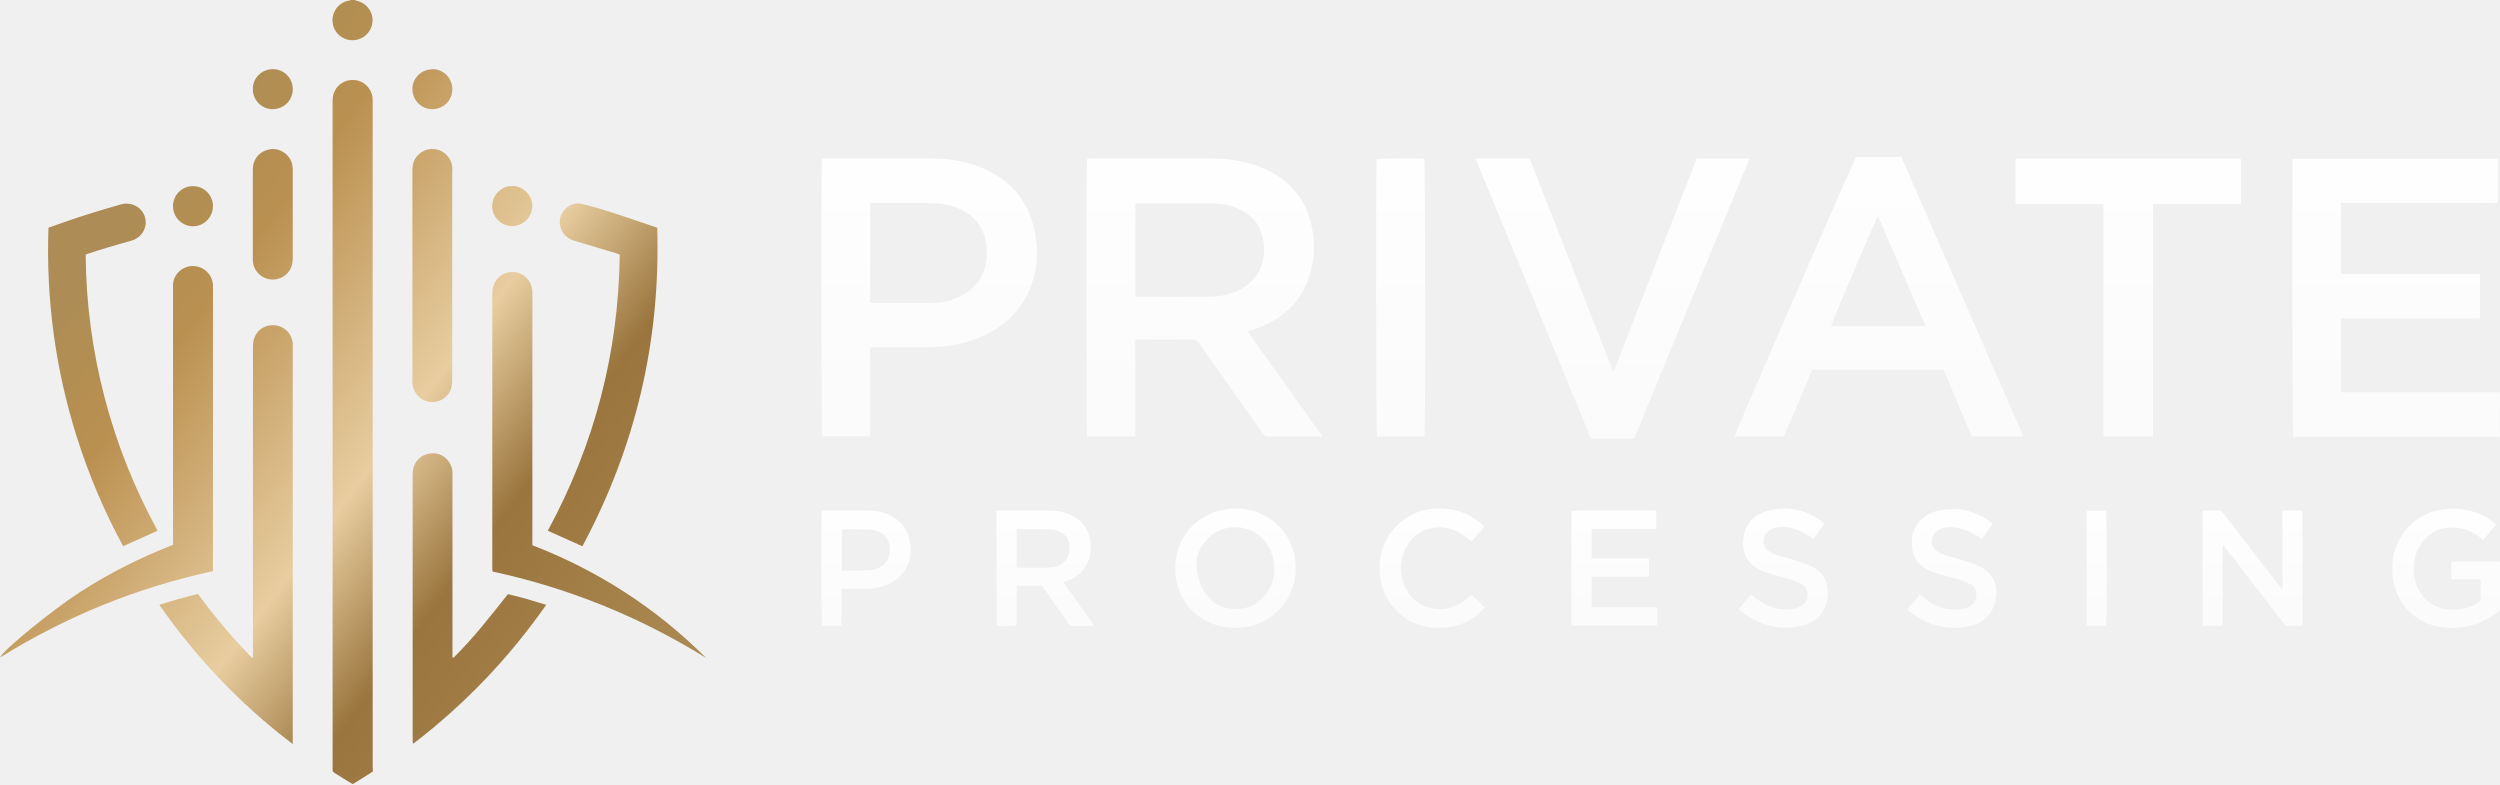
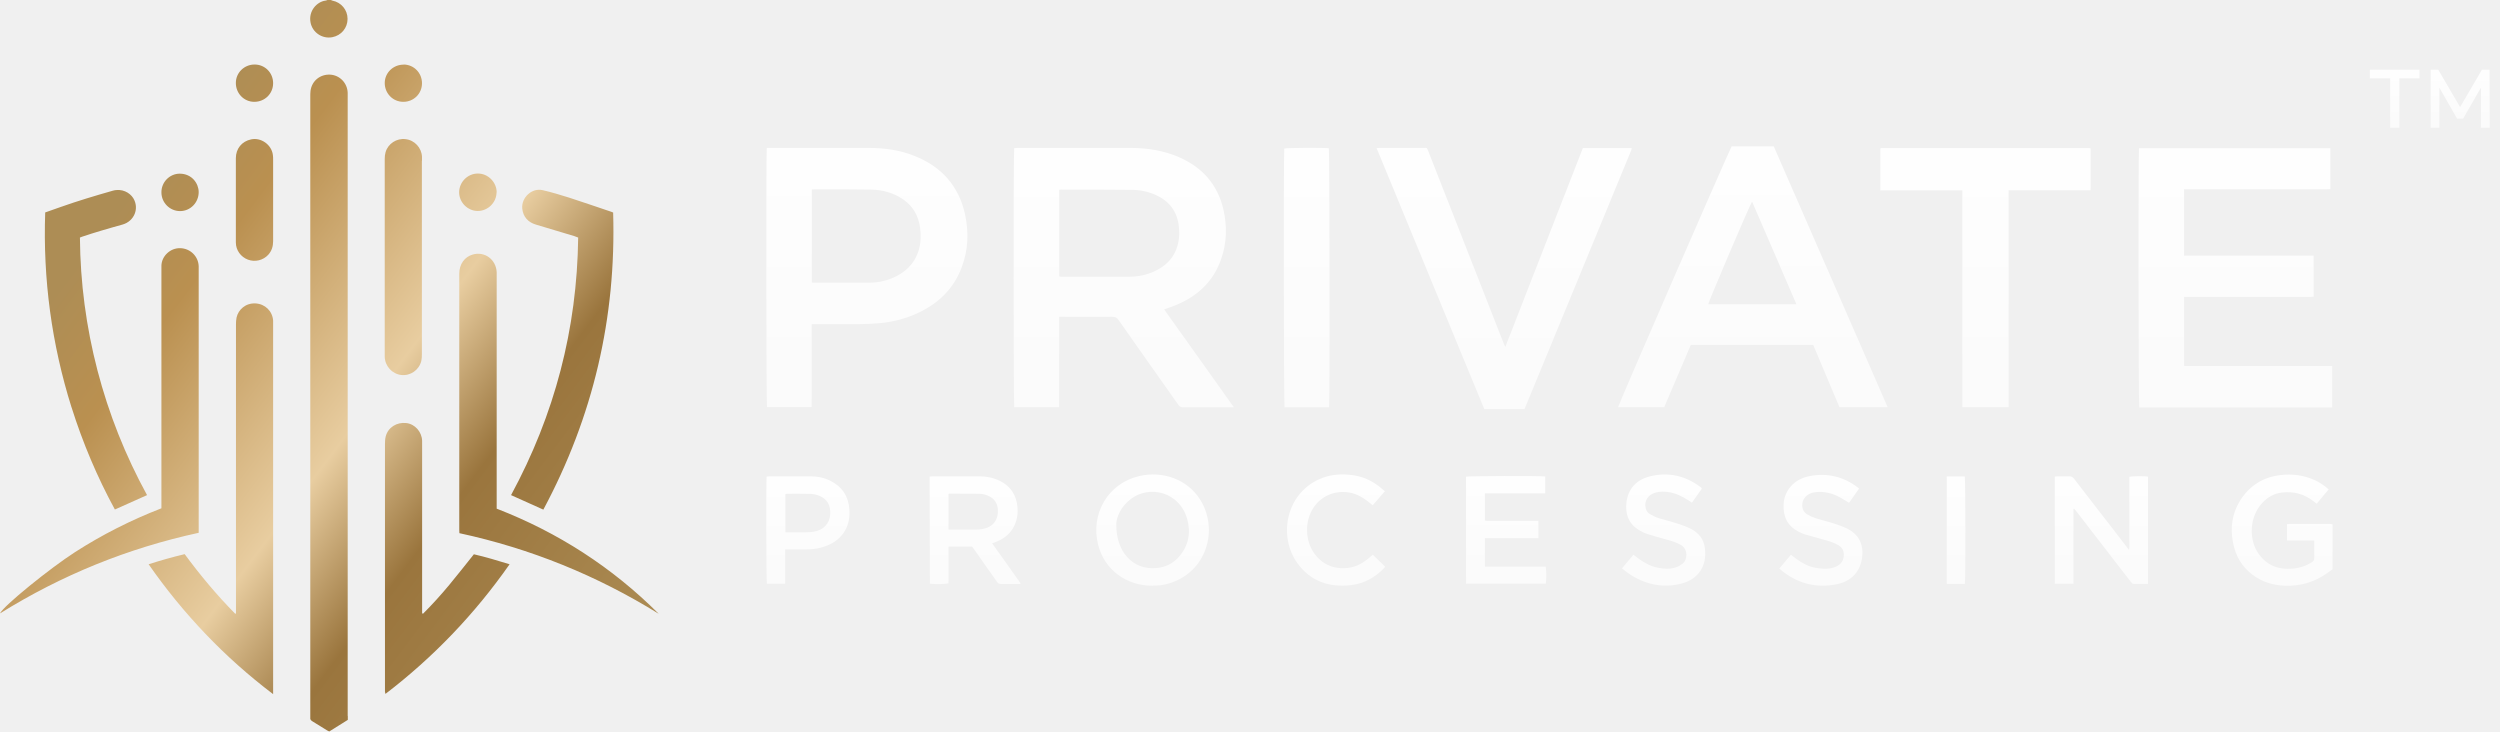
- <svg xmlns="http://www.w3.org/2000/svg" width="153" height="48" viewBox="0 0 153 48" fill="none">
-   <g clip-path="url(#clip0_8_218)">
-     <path d="M153 26.728H140.333C140.285 26.56 140.269 10.048 140.317 9.72H152.872V12.408C152.337 12.432 151.809 12.408 151.282 12.416C150.746 12.416 150.203 12.416 149.668 12.416H143.274V16.768H151.777V19.464C151.697 19.464 151.609 19.48 151.53 19.48C150.746 19.48 149.963 19.48 149.188 19.48C147.31 19.48 145.432 19.48 143.546 19.48C143.458 19.48 143.37 19.48 143.274 19.48V23.984C143.274 23.984 143.282 24 143.29 24C143.29 24 143.298 24.008 143.306 24.008C143.37 24.008 143.442 24.008 143.506 24.008C146.671 24.008 149.827 24.008 152.992 24.008V26.704L153 26.728Z" fill="url(#paint0_linear_8_218)" />
-     <path d="M153 37.352C152.88 37.44 152.76 37.52 152.648 37.608C151.809 38.2 150.882 38.464 149.859 38.424C149.084 38.392 148.381 38.168 147.765 37.704C147.062 37.176 146.647 36.456 146.487 35.6C146.295 34.616 146.423 33.672 146.966 32.816C147.59 31.832 148.493 31.28 149.651 31.16C150.395 31.08 151.122 31.176 151.809 31.48C152.153 31.632 152.465 31.84 152.76 32.104C152.497 32.416 152.241 32.72 151.977 33.04C151.905 32.984 151.841 32.936 151.777 32.888C151.162 32.408 150.459 32.216 149.683 32.312C149.164 32.376 148.74 32.624 148.389 33.008C147.582 33.888 147.478 35.376 148.181 36.352C148.716 37.096 149.468 37.376 150.363 37.304C150.834 37.272 151.274 37.128 151.673 36.872C151.769 36.808 151.817 36.744 151.817 36.624C151.809 36.288 151.817 35.944 151.817 35.608C151.817 35.568 151.817 35.52 151.809 35.456H150.027V34.384C150.083 34.384 150.139 34.368 150.195 34.368C151.082 34.368 151.961 34.368 152.848 34.368C152.904 34.368 152.96 34.384 153.016 34.4V37.368L153 37.352Z" fill="url(#paint1_linear_8_218)" />
-     <path d="M69.479 20.8V26.712H66.53C66.49 26.56 66.475 9.992 66.53 9.72C66.586 9.72 66.65 9.704 66.714 9.704C69.2 9.704 71.685 9.704 74.162 9.704C75.249 9.704 76.32 9.872 77.327 10.304C78.862 10.968 79.868 12.088 80.252 13.728C80.508 14.84 80.484 15.96 80.092 17.04C79.581 18.464 78.566 19.416 77.191 19.992C76.928 20.104 76.656 20.192 76.368 20.296C77.886 22.432 79.405 24.56 80.939 26.712C80.835 26.712 80.772 26.72 80.708 26.72C79.677 26.72 78.646 26.72 77.615 26.72C77.463 26.72 77.375 26.672 77.295 26.552C75.993 24.696 74.674 22.848 73.371 20.984C73.267 20.832 73.156 20.784 72.972 20.784C71.893 20.792 70.822 20.784 69.743 20.784C69.663 20.784 69.583 20.784 69.487 20.784L69.479 20.8ZM69.487 18.136C69.535 18.136 69.551 18.152 69.575 18.152C71.086 18.152 72.596 18.16 74.106 18.152C74.658 18.152 75.201 18.04 75.713 17.808C76.464 17.464 77.016 16.928 77.247 16.112C77.343 15.768 77.375 15.416 77.351 15.064C77.295 14.016 76.816 13.248 75.849 12.808C75.361 12.584 74.842 12.464 74.306 12.456C72.748 12.44 71.182 12.44 69.623 12.44C69.583 12.44 69.535 12.44 69.487 12.448V18.144V18.136Z" fill="url(#paint2_linear_8_218)" />
-     <path d="M113.585 9.6H116.358C118.844 15.296 121.337 20.992 123.831 26.712H120.666C120.098 25.352 119.515 23.984 118.948 22.624H110.916C110.333 23.984 109.757 25.344 109.174 26.712H106.145C106.169 26.544 113.329 10.088 113.601 9.592L113.585 9.6ZM117.845 19.96C116.87 17.704 115.903 15.472 114.936 13.224C114.776 13.456 112.075 19.8 112.059 19.96H117.845Z" fill="url(#paint3_linear_8_218)" />
-     <path d="M50.299 9.704C50.387 9.704 50.459 9.704 50.531 9.704C52.673 9.704 54.807 9.704 56.948 9.704C57.987 9.704 59.002 9.832 59.977 10.224C61.759 10.928 62.902 12.192 63.31 14.08C63.557 15.24 63.518 16.4 63.094 17.52C62.567 18.928 61.576 19.896 60.225 20.528C59.434 20.896 58.595 21.12 57.724 21.2C57.252 21.24 56.781 21.264 56.309 21.264C55.39 21.272 54.463 21.264 53.544 21.264C53.456 21.264 53.368 21.264 53.248 21.264C53.248 21.576 53.248 21.872 53.248 22.176C53.248 22.48 53.248 22.784 53.248 23.08V23.984C53.248 24.288 53.248 24.592 53.248 24.888C53.248 25.192 53.248 25.496 53.248 25.792C53.248 26.088 53.248 26.392 53.248 26.704C52.257 26.704 51.282 26.704 50.315 26.704C50.267 26.552 50.251 10.048 50.299 9.696V9.704ZM53.256 12.432V18.536C53.312 18.536 53.352 18.544 53.4 18.544C54.623 18.544 55.846 18.544 57.068 18.544C57.548 18.544 58.019 18.448 58.467 18.272C59.33 17.928 59.969 17.352 60.257 16.448C60.409 15.96 60.425 15.464 60.361 14.96C60.257 14.176 59.913 13.536 59.25 13.08C58.619 12.656 57.915 12.456 57.172 12.44C55.91 12.416 54.655 12.424 53.392 12.424C53.352 12.424 53.304 12.424 53.256 12.432Z" fill="url(#paint4_linear_8_218)" />
-     <path d="M103.835 9.712H107.016C107.016 9.712 107.032 9.728 107.032 9.736L107.04 9.752C107.032 9.792 107.016 9.84 107 9.88C104.667 15.528 102.341 21.184 100.007 26.84H97.37C95.021 21.144 92.671 15.448 90.306 9.72C90.394 9.72 90.457 9.704 90.521 9.704C91.48 9.704 92.439 9.704 93.398 9.704C93.598 9.704 93.598 9.664 93.694 9.912C95.34 14.112 96.987 18.304 98.633 22.504C98.665 22.576 98.697 22.648 98.745 22.768C100.455 18.392 102.141 14.064 103.835 9.712Z" fill="url(#paint5_linear_8_218)" />
-     <path d="M137.145 9.736V12.48H131.766V26.712H128.729V12.488H123.351V9.752C123.351 9.752 123.367 9.736 123.367 9.728C123.367 9.728 123.375 9.72 123.383 9.72C123.415 9.72 123.439 9.712 123.471 9.712C127.994 9.712 132.525 9.712 137.049 9.712C137.073 9.712 137.089 9.72 137.137 9.736H137.145Z" fill="url(#paint6_linear_8_218)" />
-     <path d="M87.189 26.72H84.264C84.216 26.56 84.2 10.08 84.248 9.744C84.4 9.696 86.869 9.68 87.173 9.728C87.221 9.88 87.237 26.336 87.189 26.72Z" fill="url(#paint7_linear_8_218)" />
-     <path d="M136.018 33.376V38.296H134.795V31.264C134.843 31.264 134.899 31.248 134.955 31.248C135.203 31.248 135.458 31.256 135.706 31.248C135.874 31.24 135.97 31.288 136.074 31.424C136.841 32.432 137.624 33.432 138.399 34.432C138.815 34.968 139.23 35.504 139.662 36.072C139.71 35.848 139.686 35.656 139.686 35.464C139.686 35.264 139.686 35.064 139.686 34.864V32.472C139.686 32.272 139.686 32.072 139.686 31.872C139.686 31.672 139.686 31.472 139.686 31.28C139.854 31.232 140.653 31.224 140.909 31.264V38.304C140.581 38.304 140.261 38.304 139.95 38.304C139.886 38.304 139.822 38.216 139.774 38.16C139.31 37.56 138.847 36.96 138.383 36.36C137.656 35.424 136.929 34.48 136.21 33.544C136.162 33.48 136.114 33.424 136.058 33.368C136.042 33.368 136.026 33.376 136.018 33.384V33.376Z" fill="url(#paint8_linear_8_218)" />
-     <path d="M66.914 38.312C66.754 38.312 66.594 38.312 66.434 38.312C66.187 38.312 65.931 38.312 65.683 38.312C65.547 38.312 65.468 38.272 65.396 38.16C64.9 37.456 64.405 36.752 63.909 36.048C63.861 35.984 63.813 35.92 63.765 35.856H62.223V38.264C62.055 38.32 61.376 38.336 61.024 38.296C61.024 38.296 61.008 38.296 61.008 38.28L61 38.264C61 36.008 60.992 33.752 60.984 31.496C60.984 31.424 60.984 31.352 60.984 31.264C61.056 31.264 61.112 31.248 61.168 31.248C62.191 31.248 63.214 31.248 64.245 31.248C64.708 31.248 65.156 31.336 65.571 31.536C66.299 31.888 66.682 32.48 66.746 33.28C66.778 33.608 66.746 33.928 66.642 34.24C66.427 34.864 65.995 35.28 65.388 35.528C65.292 35.568 65.196 35.6 65.084 35.64C65.707 36.52 66.331 37.384 66.946 38.256L66.922 38.304L66.914 38.312ZM62.223 34.744C62.295 34.744 62.351 34.744 62.399 34.744C62.934 34.744 63.478 34.744 64.013 34.744C64.157 34.744 64.309 34.728 64.453 34.704C65.132 34.584 65.499 34.112 65.46 33.424C65.436 33.032 65.252 32.736 64.9 32.56C64.7 32.456 64.485 32.4 64.261 32.392C63.621 32.392 62.982 32.392 62.335 32.384C62.303 32.384 62.263 32.384 62.223 32.4V34.752V34.744Z" fill="url(#paint9_linear_8_218)" />
-     <path d="M75.633 38.424C73.899 38.448 72.452 37.376 72.037 35.736C71.525 33.72 72.676 31.712 74.722 31.232C76.264 30.872 77.863 31.432 78.71 32.744C79.988 34.728 79.157 37.584 76.616 38.296C76.28 38.392 75.937 38.424 75.633 38.416V38.424ZM73.227 34.384C73.203 36.16 74.282 37.416 75.873 37.264C76.464 37.208 76.968 36.96 77.351 36.512C77.966 35.792 78.134 34.952 77.879 34.048C77.383 32.264 75.409 31.8 74.178 32.736C73.515 33.24 73.235 33.944 73.227 34.384Z" fill="url(#paint10_linear_8_218)" />
-     <path d="M100.918 34.176V35.304C100.631 35.304 100.335 35.304 100.047 35.304C99.752 35.304 99.456 35.304 99.16 35.304H98.297C98.001 35.304 97.714 35.304 97.41 35.304V37.168C97.626 37.184 97.842 37.168 98.058 37.168C98.281 37.168 98.497 37.168 98.721 37.168H99.408C99.632 37.168 99.848 37.168 100.071 37.168H101.39C101.446 37.336 101.454 38.024 101.406 38.288H96.171V31.272C96.323 31.224 100.95 31.208 101.366 31.256V32.368H97.41V34.144C97.594 34.192 97.794 34.16 97.986 34.168C98.177 34.168 98.369 34.168 98.561 34.168H100.91L100.918 34.176Z" fill="url(#paint11_linear_8_218)" />
-     <path d="M51.506 36.04V38.296H50.307C50.267 38.136 50.252 31.576 50.291 31.264C50.347 31.264 50.403 31.248 50.459 31.248C51.354 31.248 52.257 31.248 53.152 31.248C53.624 31.248 54.08 31.336 54.495 31.552C55.254 31.936 55.662 32.568 55.718 33.416C55.758 33.968 55.662 34.488 55.342 34.952C54.974 35.48 54.447 35.768 53.84 35.928C53.52 36.016 53.184 36.04 52.857 36.04C52.489 36.04 52.121 36.04 51.754 36.04C51.682 36.04 51.61 36.04 51.506 36.04ZM51.522 34.92C51.61 34.92 51.682 34.92 51.754 34.92C52.121 34.92 52.489 34.92 52.857 34.92C53.032 34.92 53.208 34.904 53.384 34.88C54.008 34.784 54.431 34.344 54.463 33.728C54.495 33.128 54.263 32.712 53.672 32.496C53.52 32.44 53.36 32.408 53.2 32.4C52.673 32.384 52.138 32.392 51.61 32.392C51.586 32.392 51.554 32.408 51.522 32.416V34.928V34.92Z" fill="url(#paint12_linear_8_218)" />
-     <path d="M116.75 37.264C116.998 36.976 117.237 36.688 117.485 36.392C117.589 36.472 117.685 36.544 117.773 36.616C118.172 36.912 118.596 37.16 119.099 37.248C119.499 37.32 119.907 37.352 120.298 37.224C120.642 37.112 120.898 36.912 120.946 36.52C120.985 36.2 120.89 35.936 120.602 35.768C120.306 35.592 119.987 35.496 119.659 35.408C119.243 35.288 118.82 35.176 118.404 35.056C118.252 35.008 118.101 34.936 117.957 34.864C117.237 34.472 116.966 33.896 117.006 33.064C117.046 32.28 117.581 31.44 118.748 31.224C119.899 31.016 120.954 31.272 121.889 31.992C121.905 32.008 121.921 32.024 121.952 32.056C121.737 32.36 121.521 32.664 121.297 32.984C121.225 32.936 121.153 32.896 121.089 32.856C120.674 32.584 120.234 32.368 119.731 32.296C119.459 32.256 119.187 32.256 118.916 32.32C118.54 32.416 118.276 32.688 118.236 33.016C118.196 33.32 118.284 33.576 118.556 33.744C118.732 33.848 118.924 33.936 119.115 34C119.531 34.128 119.955 34.224 120.362 34.36C120.658 34.456 120.962 34.568 121.241 34.712C121.905 35.064 122.256 35.672 122.16 36.52C122.056 37.472 121.465 38.136 120.49 38.328C119.091 38.608 117.853 38.264 116.766 37.336C116.758 37.328 116.75 37.312 116.718 37.272L116.75 37.264Z" fill="url(#paint13_linear_8_218)" />
-     <path d="M111.643 32.056C111.427 32.36 111.212 32.664 110.988 32.976C110.908 32.92 110.836 32.872 110.764 32.824C110.357 32.56 109.917 32.344 109.43 32.28C109.158 32.24 108.886 32.24 108.614 32.312C108.103 32.448 107.839 32.872 107.959 33.344C107.999 33.512 108.095 33.648 108.239 33.728C108.423 33.832 108.614 33.928 108.814 33.992C109.23 34.12 109.653 34.216 110.061 34.352C110.357 34.448 110.66 34.56 110.94 34.704C111.427 34.96 111.763 35.36 111.835 35.92C112.011 37.144 111.38 37.992 110.349 38.272C109.166 38.592 108.047 38.376 107.008 37.736C106.8 37.608 106.617 37.448 106.401 37.288C106.656 36.984 106.904 36.688 107.152 36.392C107.28 36.488 107.392 36.576 107.504 36.656C107.879 36.928 108.287 37.152 108.75 37.24C109.15 37.32 109.557 37.352 109.949 37.216C110.109 37.16 110.253 37.072 110.389 36.968C110.7 36.728 110.748 36.04 110.285 35.76C109.989 35.584 109.669 35.488 109.342 35.4C108.926 35.28 108.503 35.176 108.095 35.04C107.863 34.968 107.647 34.856 107.44 34.72C106.8 34.304 106.609 33.672 106.696 32.944C106.816 32.024 107.376 31.464 108.247 31.248C109.47 30.944 110.596 31.216 111.595 31.984C111.603 31.992 111.611 32.008 111.627 32.04L111.643 32.056Z" fill="url(#paint14_linear_8_218)" />
-     <path d="M90.857 32.216C90.577 32.536 90.322 32.84 90.05 33.144C89.922 33.04 89.81 32.944 89.69 32.856C89.291 32.56 88.859 32.336 88.348 32.288C87.397 32.192 86.517 32.64 86.062 33.472C85.543 34.432 85.662 35.696 86.366 36.496C86.781 36.976 87.309 37.232 87.948 37.272C88.627 37.312 89.203 37.096 89.722 36.672C89.842 36.576 89.962 36.48 90.058 36.392C90.322 36.656 90.585 36.904 90.865 37.176C90.849 37.2 90.817 37.248 90.777 37.288C90.186 37.888 89.482 38.288 88.635 38.384C87.197 38.552 85.974 38.144 85.103 36.936C83.84 35.168 84.36 32.416 86.534 31.44C87.165 31.152 87.828 31.08 88.515 31.144C89.339 31.216 90.05 31.528 90.665 32.072C90.721 32.12 90.777 32.168 90.841 32.216H90.857Z" fill="url(#paint15_linear_8_218)" />
-     <path d="M127.706 31.256H128.889C128.937 31.408 128.945 38.04 128.897 38.304H127.706V31.256Z" fill="url(#paint16_linear_8_218)" />
-     <path d="M21.705 0C21.705 0 21.769 0.032 21.801 0.04C22.385 0.152 22.8 0.648 22.8 1.24C22.8 1.832 22.385 2.328 21.801 2.44C21.138 2.568 20.491 2.128 20.371 1.472C20.227 0.72 20.786 0.112 21.354 0.04C21.394 0.04 21.434 0.016 21.482 0C21.553 0 21.625 0 21.705 0ZM22.808 46.976C22.808 33.416 22.808 19.864 22.808 6.304C22.808 6.232 22.808 6.16 22.808 6.08C22.784 5.44 22.281 4.928 21.657 4.896C21.002 4.864 20.459 5.304 20.371 5.952C20.355 6.08 20.355 6.216 20.355 6.352C20.355 19.88 20.355 33.408 20.355 46.928C20.355 46.976 20.355 47.032 20.355 47.08C20.339 47.192 20.395 47.256 20.483 47.312C20.802 47.504 21.122 47.712 21.442 47.904C21.489 47.936 21.546 47.96 21.601 47.984C22.009 47.728 22.409 47.48 22.816 47.224V46.96L22.808 46.976ZM15.424 40.256C14.225 39.04 13.13 37.728 12.115 36.352C11.316 36.544 10.541 36.76 9.75 37.016C10.885 38.648 12.123 40.16 13.482 41.584C14.841 43.008 16.303 44.312 17.917 45.536C17.917 45.392 17.917 45.304 17.917 45.224C17.917 37.256 17.917 29.28 17.917 21.312C17.917 21.216 17.917 21.12 17.917 21.024C17.869 20.408 17.39 19.936 16.759 19.904C16.103 19.872 15.632 20.32 15.52 20.824C15.488 20.976 15.48 21.128 15.48 21.28C15.48 27.512 15.48 33.744 15.48 39.976C15.48 40.064 15.48 40.152 15.48 40.24C15.464 40.24 15.448 40.256 15.432 40.264L15.424 40.256ZM13.034 34.672C13.034 29.016 13.034 23.36 13.034 17.704C13.034 17.624 13.034 17.544 13.034 17.464C13.01 16.816 12.491 16.304 11.836 16.28C11.164 16.256 10.605 16.808 10.589 17.424C10.589 17.536 10.589 17.648 10.589 17.752C10.589 22.856 10.589 27.96 10.589 33.056C10.589 33.152 10.589 33.248 10.589 33.344C8.591 34.12 6.705 35.072 4.915 36.224C3.253 37.296 0.224 39.752 0 40.24C4.052 37.72 8.383 35.96 13.034 34.952V34.656V34.672ZM32.582 33.36C32.582 33.248 32.582 33.152 32.582 33.056C32.582 28.08 32.582 23.096 32.582 18.12C32.582 18.032 32.582 17.944 32.582 17.856C32.542 17.024 31.799 16.472 31.016 16.696C30.472 16.848 30.128 17.336 30.128 17.952C30.128 23.56 30.128 29.16 30.128 34.768C30.128 34.832 30.128 34.896 30.137 34.976C34.804 35.984 39.159 37.752 43.211 40.264C40.158 37.216 36.61 34.928 32.582 33.368V33.36ZM27.691 40.24V39.984C27.691 36.4 27.691 32.816 27.691 29.232C27.691 29.128 27.691 29.024 27.691 28.92C27.675 28.328 27.22 27.816 26.652 27.752C26.021 27.68 25.453 28.04 25.302 28.632C25.262 28.792 25.254 28.968 25.254 29.136C25.254 34.496 25.254 39.856 25.254 45.224C25.254 45.272 25.254 45.312 25.254 45.36C25.254 45.408 25.27 45.448 25.286 45.52C28.442 43.104 31.143 40.28 33.429 37.016C32.63 36.768 31.847 36.536 31.087 36.36C30.536 37.048 30.017 37.712 29.473 38.368C28.93 39.024 28.354 39.656 27.755 40.256C27.739 40.256 27.723 40.248 27.707 40.24H27.691ZM40.206 13.936C40.142 13.912 40.102 13.888 40.062 13.88C39.159 13.576 38.256 13.264 37.345 12.968C36.762 12.784 36.178 12.608 35.587 12.472C34.883 12.312 34.188 12.968 34.26 13.688C34.316 14.216 34.636 14.584 35.163 14.736C36.002 14.984 36.842 15.24 37.673 15.488C37.752 15.512 37.832 15.544 37.928 15.584C37.856 21.584 36.386 27.2 33.525 32.48C34.228 32.792 34.916 33.104 35.643 33.432C38.911 27.328 40.43 20.84 40.222 13.936H40.206ZM4.691 26.712C5.426 29.04 6.369 31.28 7.536 33.424C8.255 33.104 8.943 32.792 9.646 32.48C8.223 29.88 7.137 27.152 6.393 24.296C5.65 21.44 5.266 18.536 5.243 15.584C5.306 15.56 5.346 15.544 5.386 15.528C5.802 15.392 6.21 15.256 6.625 15.136C7.097 14.992 7.576 14.864 8.048 14.728C8.815 14.504 9.15 13.664 8.743 13C8.519 12.64 8 12.336 7.392 12.512C6.241 12.84 5.091 13.184 3.964 13.584C3.628 13.704 3.301 13.816 2.965 13.936C2.813 18.312 3.388 22.568 4.691 26.72V26.712ZM27.683 10.552C27.683 10.464 27.683 10.376 27.683 10.288C27.659 9.696 27.196 9.192 26.604 9.128C26.021 9.056 25.453 9.424 25.294 9.984C25.254 10.12 25.238 10.272 25.238 10.416C25.238 14.712 25.238 19.016 25.238 23.312C25.238 23.344 25.238 23.368 25.238 23.4C25.254 24.016 25.717 24.528 26.325 24.6C26.924 24.664 27.483 24.28 27.635 23.688C27.667 23.544 27.675 23.4 27.675 23.248C27.675 21.128 27.675 19 27.675 16.88C27.675 14.768 27.675 12.664 27.675 10.552H27.683ZM17.917 10.496C17.917 10.384 17.917 10.272 17.901 10.168C17.821 9.496 17.126 9 16.471 9.144C15.863 9.272 15.472 9.752 15.472 10.376C15.472 11.616 15.472 12.856 15.472 14.096C15.472 14.704 15.472 15.304 15.472 15.912C15.472 16.416 15.8 16.856 16.263 17.032C16.727 17.208 17.262 17.08 17.598 16.712C17.829 16.456 17.917 16.16 17.917 15.816C17.917 14.92 17.917 14.016 17.917 13.12C17.917 12.248 17.917 11.376 17.917 10.512V10.496ZM32.582 12.624C32.582 11.952 32.014 11.376 31.343 11.384C30.672 11.384 30.12 11.952 30.12 12.616C30.12 13.28 30.68 13.84 31.343 13.84C32.007 13.84 32.566 13.288 32.574 12.624H32.582ZM11.812 13.848C12.491 13.848 13.034 13.288 13.034 12.6C13.034 12.048 12.603 11.4 11.796 11.392C11.124 11.392 10.581 11.952 10.589 12.624C10.589 13.296 11.14 13.848 11.812 13.848ZM26.476 4.24C25.797 4.24 25.246 4.768 25.238 5.44C25.238 6.128 25.773 6.68 26.46 6.68C27.14 6.68 27.683 6.144 27.683 5.464C27.683 4.784 27.156 4.24 26.476 4.232V4.24ZM15.472 5.448C15.472 6.128 16.007 6.68 16.679 6.68C17.374 6.68 17.917 6.144 17.917 5.456C17.917 4.776 17.382 4.232 16.703 4.232C16.023 4.232 15.472 4.768 15.472 5.44V5.448Z" fill="url(#paint17_linear_8_218)" />
+ <svg xmlns="http://www.w3.org/2000/svg" width="164" height="48" viewBox="0 0 164 48" fill="none">
+   <g clip-path="url(#clip0_163_12)">
+     <path d="M153 26.728H140.333C140.285 26.56 140.269 10.048 140.317 9.72H152.872V12.408C152.337 12.432 151.809 12.408 151.282 12.416C150.746 12.416 150.203 12.416 149.668 12.416H143.274V16.768H151.777V19.464C151.697 19.464 151.609 19.48 151.53 19.48C150.746 19.48 149.963 19.48 149.188 19.48C147.31 19.48 145.432 19.48 143.546 19.48C143.458 19.48 143.37 19.48 143.274 19.48V23.984C143.274 23.984 143.282 24 143.29 24C143.29 24 143.298 24.008 143.306 24.008C143.37 24.008 143.442 24.008 143.506 24.008C146.671 24.008 149.827 24.008 152.992 24.008V26.704L153 26.728Z" fill="url(#paint0_linear_163_12)" />
+     <path d="M153 37.352C152.88 37.44 152.76 37.52 152.648 37.608C151.809 38.2 150.882 38.464 149.859 38.424C149.084 38.392 148.381 38.168 147.765 37.704C147.062 37.176 146.647 36.456 146.487 35.6C146.295 34.616 146.423 33.672 146.966 32.816C147.59 31.832 148.493 31.28 149.652 31.16C150.395 31.08 151.122 31.176 151.809 31.48C152.153 31.632 152.465 31.84 152.76 32.104C152.497 32.416 152.241 32.72 151.977 33.04C151.905 32.984 151.841 32.936 151.777 32.888C151.162 32.408 150.459 32.216 149.683 32.312C149.164 32.376 148.74 32.624 148.389 33.008C147.582 33.888 147.478 35.376 148.181 36.352C148.717 37.096 149.468 37.376 150.363 37.304C150.834 37.272 151.274 37.128 151.673 36.872C151.769 36.808 151.817 36.744 151.817 36.624C151.809 36.288 151.817 35.944 151.817 35.608C151.817 35.568 151.817 35.52 151.809 35.456H150.027V34.384C150.083 34.384 150.139 34.368 150.195 34.368C151.082 34.368 151.961 34.368 152.848 34.368C152.904 34.368 152.96 34.384 153.016 34.4V37.368L153 37.352Z" fill="url(#paint1_linear_163_12)" />
+     <path d="M69.479 20.8V26.712H66.531C66.49 26.56 66.475 9.992 66.531 9.72C66.586 9.72 66.65 9.704 66.714 9.704C69.2 9.704 71.685 9.704 74.162 9.704C75.249 9.704 76.32 9.872 77.327 10.304C78.862 10.968 79.868 12.088 80.252 13.728C80.508 14.84 80.484 15.96 80.092 17.04C79.581 18.464 78.566 19.416 77.191 19.992C76.928 20.104 76.656 20.192 76.368 20.296C77.887 22.432 79.405 24.56 80.939 26.712C80.835 26.712 80.772 26.72 80.708 26.72C79.677 26.72 78.646 26.72 77.615 26.72C77.463 26.72 77.375 26.672 77.295 26.552C75.993 24.696 74.674 22.848 73.371 20.984C73.267 20.832 73.156 20.784 72.972 20.784C71.893 20.792 70.822 20.784 69.743 20.784C69.663 20.784 69.583 20.784 69.487 20.784L69.479 20.8ZM69.487 18.136C69.535 18.136 69.551 18.152 69.575 18.152C71.086 18.152 72.596 18.16 74.107 18.152C74.658 18.152 75.201 18.04 75.713 17.808C76.464 17.464 77.016 16.928 77.247 16.112C77.343 15.768 77.375 15.416 77.351 15.064C77.295 14.016 76.816 13.248 75.849 12.808C75.361 12.584 74.842 12.464 74.306 12.456C72.748 12.44 71.182 12.44 69.623 12.44C69.583 12.44 69.535 12.44 69.487 12.448V18.144V18.136Z" fill="url(#paint2_linear_163_12)" />
+     <path d="M113.585 9.6H116.358C118.844 15.296 121.337 20.992 123.831 26.712H120.666C120.098 25.352 119.515 23.984 118.948 22.624H110.916C110.333 23.984 109.757 25.344 109.174 26.712H106.145C106.169 26.544 113.329 10.088 113.601 9.592L113.585 9.6ZM117.845 19.96C116.87 17.704 115.903 15.472 114.936 13.224C114.776 13.456 112.075 19.8 112.059 19.96H117.845Z" fill="url(#paint3_linear_163_12)" />
+     <path d="M50.3 9.704C50.387 9.704 50.459 9.704 50.531 9.704C52.673 9.704 54.807 9.704 56.949 9.704C57.987 9.704 59.002 9.832 59.977 10.224C61.76 10.928 62.902 12.192 63.31 14.08C63.558 15.24 63.518 16.4 63.094 17.52C62.567 18.928 61.576 19.896 60.225 20.528C59.434 20.896 58.595 21.12 57.724 21.2C57.252 21.24 56.781 21.264 56.309 21.264C55.39 21.272 54.463 21.264 53.544 21.264C53.456 21.264 53.368 21.264 53.248 21.264C53.248 21.576 53.248 21.872 53.248 22.176C53.248 22.48 53.248 22.784 53.248 23.08V23.984C53.248 24.288 53.248 24.592 53.248 24.888C53.248 25.192 53.248 25.496 53.248 25.792C53.248 26.088 53.248 26.392 53.248 26.704C52.257 26.704 51.282 26.704 50.315 26.704C50.267 26.552 50.252 10.048 50.3 9.696V9.704ZM53.256 12.432V18.536C53.312 18.536 53.352 18.544 53.4 18.544C54.623 18.544 55.846 18.544 57.068 18.544C57.548 18.544 58.019 18.448 58.467 18.272C59.33 17.928 59.969 17.352 60.257 16.448C60.409 15.96 60.425 15.464 60.361 14.96C60.257 14.176 59.913 13.536 59.25 13.08C58.619 12.656 57.916 12.456 57.172 12.44C55.91 12.416 54.655 12.424 53.392 12.424C53.352 12.424 53.304 12.424 53.256 12.432Z" fill="url(#paint4_linear_163_12)" />
+     <path d="M103.836 9.712H107.016C107.016 9.712 107.032 9.728 107.032 9.736L107.04 9.752C107.032 9.792 107.016 9.84 107 9.88C104.667 15.528 102.341 21.184 100.008 26.84H97.37C95.021 21.144 92.671 15.448 90.306 9.72C90.394 9.72 90.457 9.704 90.521 9.704C91.48 9.704 92.439 9.704 93.398 9.704C93.598 9.704 93.598 9.664 93.694 9.912C95.34 14.112 96.987 18.304 98.633 22.504C98.665 22.576 98.697 22.648 98.745 22.768C100.455 18.392 102.141 14.064 103.836 9.712Z" fill="url(#paint5_linear_163_12)" />
+     <path d="M137.145 9.736V12.48H131.766V26.712H128.729V12.488H123.351V9.752C123.351 9.752 123.367 9.736 123.367 9.728C123.367 9.728 123.375 9.72 123.383 9.72C123.415 9.72 123.439 9.712 123.471 9.712C127.994 9.712 132.525 9.712 137.049 9.712C137.073 9.712 137.089 9.72 137.137 9.736H137.145Z" fill="url(#paint6_linear_163_12)" />
+     <path d="M87.189 26.72H84.264C84.216 26.56 84.2 10.08 84.248 9.744C84.4 9.696 86.869 9.68 87.173 9.728C87.221 9.88 87.237 26.336 87.189 26.72Z" fill="url(#paint7_linear_163_12)" />
+     <path d="M136.018 33.376V38.296H134.795V31.264C134.843 31.264 134.899 31.248 134.955 31.248C135.203 31.248 135.458 31.256 135.706 31.248C135.874 31.24 135.97 31.288 136.074 31.424C136.841 32.432 137.624 33.432 138.399 34.432C138.815 34.968 139.23 35.504 139.662 36.072C139.71 35.848 139.686 35.656 139.686 35.464C139.686 35.264 139.686 35.064 139.686 34.864V32.472C139.686 32.272 139.686 32.072 139.686 31.872C139.686 31.672 139.686 31.472 139.686 31.28C139.854 31.232 140.653 31.224 140.909 31.264V38.304C140.581 38.304 140.261 38.304 139.95 38.304C139.886 38.304 139.822 38.216 139.774 38.16C139.31 37.56 138.847 36.96 138.383 36.36C137.656 35.424 136.929 34.48 136.21 33.544C136.162 33.48 136.114 33.424 136.058 33.368C136.042 33.368 136.026 33.376 136.018 33.384V33.376Z" fill="url(#paint8_linear_163_12)" />
+     <path d="M66.914 38.312C66.754 38.312 66.594 38.312 66.435 38.312C66.187 38.312 65.931 38.312 65.683 38.312C65.547 38.312 65.468 38.272 65.396 38.16C64.9 37.456 64.405 36.752 63.909 36.048C63.861 35.984 63.813 35.92 63.765 35.856H62.223V38.264C62.055 38.32 61.376 38.336 61.024 38.296C61.024 38.296 61.008 38.296 61.008 38.28L61 38.264C61 36.008 60.992 33.752 60.984 31.496C60.984 31.424 60.984 31.352 60.984 31.264C61.056 31.264 61.112 31.248 61.168 31.248C62.191 31.248 63.214 31.248 64.245 31.248C64.708 31.248 65.156 31.336 65.572 31.536C66.299 31.888 66.682 32.48 66.746 33.28C66.778 33.608 66.746 33.928 66.642 34.24C66.427 34.864 65.995 35.28 65.388 35.528C65.292 35.568 65.196 35.6 65.084 35.64C65.707 36.52 66.331 37.384 66.946 38.256L66.922 38.304L66.914 38.312ZM62.223 34.744C62.295 34.744 62.351 34.744 62.399 34.744C62.934 34.744 63.478 34.744 64.013 34.744C64.157 34.744 64.309 34.728 64.453 34.704C65.132 34.584 65.499 34.112 65.46 33.424C65.436 33.032 65.252 32.736 64.9 32.56C64.7 32.456 64.485 32.4 64.261 32.392C63.621 32.392 62.982 32.392 62.335 32.384C62.303 32.384 62.263 32.384 62.223 32.4V34.752V34.744Z" fill="url(#paint9_linear_163_12)" />
+     <path d="M75.633 38.424C73.899 38.448 72.452 37.376 72.037 35.736C71.525 33.72 72.676 31.712 74.722 31.232C76.264 30.872 77.863 31.432 78.71 32.744C79.988 34.728 79.157 37.584 76.616 38.296C76.28 38.392 75.937 38.424 75.633 38.416V38.424ZM73.228 34.384C73.204 36.16 74.282 37.416 75.873 37.264C76.464 37.208 76.968 36.96 77.351 36.512C77.967 35.792 78.134 34.952 77.879 34.048C77.383 32.264 75.409 31.8 74.178 32.736C73.515 33.24 73.236 33.944 73.228 34.384Z" fill="url(#paint10_linear_163_12)" />
+     <path d="M100.919 34.176V35.304C100.631 35.304 100.335 35.304 100.047 35.304C99.752 35.304 99.456 35.304 99.16 35.304H98.297C98.002 35.304 97.714 35.304 97.41 35.304V37.168C97.626 37.184 97.842 37.168 98.058 37.168C98.281 37.168 98.497 37.168 98.721 37.168H99.408C99.632 37.168 99.848 37.168 100.071 37.168H101.39C101.446 37.336 101.454 38.024 101.406 38.288H96.171V31.272C96.323 31.224 100.951 31.208 101.366 31.256V32.368H97.41V34.144C97.594 34.192 97.794 34.16 97.986 34.168C98.177 34.168 98.369 34.168 98.561 34.168H100.911L100.919 34.176Z" fill="url(#paint11_linear_163_12)" />
+     <path d="M51.506 36.04V38.296H50.307C50.267 38.136 50.252 31.576 50.291 31.264C50.347 31.264 50.403 31.248 50.459 31.248C51.354 31.248 52.257 31.248 53.153 31.248C53.624 31.248 54.08 31.336 54.495 31.552C55.254 31.936 55.662 32.568 55.718 33.416C55.758 33.968 55.662 34.488 55.342 34.952C54.975 35.48 54.447 35.768 53.84 35.928C53.52 36.016 53.184 36.04 52.857 36.04C52.489 36.04 52.121 36.04 51.754 36.04C51.682 36.04 51.61 36.04 51.506 36.04ZM51.522 34.92C51.61 34.92 51.682 34.92 51.754 34.92C52.121 34.92 52.489 34.92 52.857 34.92C53.033 34.92 53.208 34.904 53.384 34.88C54.008 34.784 54.431 34.344 54.463 33.728C54.495 33.128 54.263 32.712 53.672 32.496C53.52 32.44 53.36 32.408 53.2 32.4C52.673 32.384 52.138 32.392 51.61 32.392C51.586 32.392 51.554 32.408 51.522 32.416V34.928V34.92Z" fill="url(#paint12_linear_163_12)" />
+     <path d="M116.75 37.264C116.998 36.976 117.237 36.688 117.485 36.392C117.589 36.472 117.685 36.544 117.773 36.616C118.172 36.912 118.596 37.16 119.1 37.248C119.499 37.32 119.907 37.352 120.298 37.224C120.642 37.112 120.898 36.912 120.946 36.52C120.986 36.2 120.89 35.936 120.602 35.768C120.306 35.592 119.987 35.496 119.659 35.408C119.243 35.288 118.82 35.176 118.404 35.056C118.252 35.008 118.101 34.936 117.957 34.864C117.237 34.472 116.966 33.896 117.006 33.064C117.046 32.28 117.581 31.44 118.748 31.224C119.899 31.016 120.954 31.272 121.889 31.992C121.905 32.008 121.921 32.024 121.953 32.056C121.737 32.36 121.521 32.664 121.297 32.984C121.225 32.936 121.153 32.896 121.089 32.856C120.674 32.584 120.234 32.368 119.731 32.296C119.459 32.256 119.187 32.256 118.916 32.32C118.54 32.416 118.276 32.688 118.236 33.016C118.196 33.32 118.284 33.576 118.556 33.744C118.732 33.848 118.924 33.936 119.116 34C119.531 34.128 119.955 34.224 120.362 34.36C120.658 34.456 120.962 34.568 121.241 34.712C121.905 35.064 122.256 35.672 122.16 36.52C122.056 37.472 121.465 38.136 120.49 38.328C119.092 38.608 117.853 38.264 116.766 37.336C116.758 37.328 116.75 37.312 116.718 37.272L116.75 37.264Z" fill="url(#paint13_linear_163_12)" />
+     <path d="M111.643 32.056C111.427 32.36 111.212 32.664 110.988 32.976C110.908 32.92 110.836 32.872 110.764 32.824C110.357 32.56 109.917 32.344 109.43 32.28C109.158 32.24 108.886 32.24 108.614 32.312C108.103 32.448 107.839 32.872 107.959 33.344C107.999 33.512 108.095 33.648 108.239 33.728C108.423 33.832 108.614 33.928 108.814 33.992C109.23 34.12 109.653 34.216 110.061 34.352C110.357 34.448 110.66 34.56 110.94 34.704C111.428 34.96 111.763 35.36 111.835 35.92C112.011 37.144 111.38 37.992 110.349 38.272C109.166 38.592 108.047 38.376 107.008 37.736C106.8 37.608 106.617 37.448 106.401 37.288C106.656 36.984 106.904 36.688 107.152 36.392C107.28 36.488 107.392 36.576 107.504 36.656C107.879 36.928 108.287 37.152 108.75 37.24C109.15 37.32 109.557 37.352 109.949 37.216C110.109 37.16 110.253 37.072 110.389 36.968C110.7 36.728 110.748 36.04 110.285 35.76C109.989 35.584 109.669 35.488 109.342 35.4C108.926 35.28 108.503 35.176 108.095 35.04C107.863 34.968 107.647 34.856 107.44 34.72C106.8 34.304 106.609 33.672 106.696 32.944C106.816 32.024 107.376 31.464 108.247 31.248C109.47 30.944 110.596 31.216 111.595 31.984C111.603 31.992 111.611 32.008 111.627 32.04L111.643 32.056Z" fill="url(#paint14_linear_163_12)" />
+     <path d="M90.857 32.216C90.577 32.536 90.322 32.84 90.05 33.144C89.922 33.04 89.81 32.944 89.69 32.856C89.291 32.56 88.859 32.336 88.348 32.288C87.397 32.192 86.518 32.64 86.062 33.472C85.543 34.432 85.662 35.696 86.366 36.496C86.781 36.976 87.309 37.232 87.948 37.272C88.627 37.312 89.203 37.096 89.722 36.672C89.842 36.576 89.962 36.48 90.058 36.392C90.322 36.656 90.585 36.904 90.865 37.176C90.849 37.2 90.817 37.248 90.777 37.288C90.186 37.888 89.483 38.288 88.635 38.384C87.197 38.552 85.974 38.144 85.103 36.936C83.84 35.168 84.36 32.416 86.534 31.44C87.165 31.152 87.828 31.08 88.516 31.144C89.339 31.216 90.05 31.528 90.665 32.072C90.721 32.12 90.777 32.168 90.841 32.216H90.857Z" fill="url(#paint15_linear_163_12)" />
+     <path d="M127.707 31.256H128.889C128.937 31.408 128.945 38.04 128.897 38.304H127.707V31.256Z" fill="url(#paint16_linear_163_12)" />
+     <path d="M21.705 0C21.705 0 21.769 0.032 21.801 0.04C22.385 0.152 22.8 0.648 22.8 1.24C22.8 1.832 22.385 2.328 21.801 2.44C21.138 2.568 20.491 2.128 20.371 1.472C20.227 0.72 20.786 0.112 21.354 0.04C21.394 0.04 21.434 0.016 21.482 0C21.553 0 21.625 0 21.705 0ZM22.808 46.976C22.808 33.416 22.808 19.864 22.808 6.304C22.808 6.232 22.808 6.16 22.808 6.08C22.784 5.44 22.281 4.928 21.657 4.896C21.002 4.864 20.459 5.304 20.371 5.952C20.355 6.08 20.355 6.216 20.355 6.352C20.355 19.88 20.355 33.408 20.355 46.928C20.355 46.976 20.355 47.032 20.355 47.08C20.339 47.192 20.395 47.256 20.483 47.312C20.802 47.504 21.122 47.712 21.442 47.904C21.489 47.936 21.546 47.96 21.601 47.984C22.009 47.728 22.409 47.48 22.816 47.224V46.96L22.808 46.976ZM15.424 40.256C14.225 39.04 13.13 37.728 12.115 36.352C11.316 36.544 10.541 36.76 9.75 37.016C10.885 38.648 12.123 40.16 13.482 41.584C14.841 43.008 16.303 44.312 17.917 45.536C17.917 45.392 17.917 45.304 17.917 45.224C17.917 37.256 17.917 29.28 17.917 21.312C17.917 21.216 17.917 21.12 17.917 21.024C17.869 20.408 17.39 19.936 16.759 19.904C16.103 19.872 15.632 20.32 15.52 20.824C15.488 20.976 15.48 21.128 15.48 21.28C15.48 27.512 15.48 33.744 15.48 39.976C15.48 40.064 15.48 40.152 15.48 40.24C15.464 40.24 15.448 40.256 15.432 40.264L15.424 40.256ZM13.034 34.672C13.034 29.016 13.034 23.36 13.034 17.704C13.034 17.624 13.034 17.544 13.034 17.464C13.01 16.816 12.491 16.304 11.836 16.28C11.164 16.256 10.605 16.808 10.589 17.424C10.589 17.536 10.589 17.648 10.589 17.752C10.589 22.856 10.589 27.96 10.589 33.056C10.589 33.152 10.589 33.248 10.589 33.344C8.591 34.12 6.705 35.072 4.915 36.224C3.253 37.296 0.224 39.752 0 40.24C4.052 37.72 8.383 35.96 13.034 34.952V34.656V34.672ZM32.582 33.36C32.582 33.248 32.582 33.152 32.582 33.056C32.582 28.08 32.582 23.096 32.582 18.12C32.582 18.032 32.582 17.944 32.582 17.856C32.542 17.024 31.799 16.472 31.016 16.696C30.472 16.848 30.128 17.336 30.128 17.952C30.128 23.56 30.128 29.16 30.128 34.768C30.128 34.832 30.128 34.896 30.137 34.976C34.804 35.984 39.159 37.752 43.211 40.264C40.158 37.216 36.61 34.928 32.582 33.368V33.36ZM27.691 40.24V39.984C27.691 36.4 27.691 32.816 27.691 29.232C27.691 29.128 27.691 29.024 27.691 28.92C27.675 28.328 27.22 27.816 26.652 27.752C26.021 27.68 25.453 28.04 25.302 28.632C25.262 28.792 25.254 28.968 25.254 29.136C25.254 34.496 25.254 39.856 25.254 45.224C25.254 45.272 25.254 45.312 25.254 45.36C25.254 45.408 25.27 45.448 25.286 45.52C28.442 43.104 31.143 40.28 33.429 37.016C32.63 36.768 31.847 36.536 31.087 36.36C30.536 37.048 30.017 37.712 29.473 38.368C28.93 39.024 28.354 39.656 27.755 40.256C27.739 40.256 27.723 40.248 27.707 40.24H27.691ZM40.206 13.936C40.142 13.912 40.102 13.888 40.062 13.88C39.159 13.576 38.256 13.264 37.345 12.968C36.762 12.784 36.178 12.608 35.587 12.472C34.883 12.312 34.188 12.968 34.26 13.688C34.316 14.216 34.636 14.584 35.163 14.736C36.002 14.984 36.842 15.24 37.673 15.488C37.752 15.512 37.832 15.544 37.928 15.584C37.856 21.584 36.386 27.2 33.525 32.48C34.228 32.792 34.916 33.104 35.643 33.432C38.911 27.328 40.43 20.84 40.222 13.936H40.206ZM4.691 26.712C5.426 29.04 6.369 31.28 7.536 33.424C8.255 33.104 8.943 32.792 9.646 32.48C8.223 29.88 7.137 27.152 6.393 24.296C5.65 21.44 5.266 18.536 5.243 15.584C5.306 15.56 5.346 15.544 5.386 15.528C5.802 15.392 6.21 15.256 6.625 15.136C7.097 14.992 7.576 14.864 8.048 14.728C8.815 14.504 9.15 13.664 8.743 13C8.519 12.64 8 12.336 7.392 12.512C6.241 12.84 5.091 13.184 3.964 13.584C3.628 13.704 3.301 13.816 2.965 13.936C2.813 18.312 3.388 22.568 4.691 26.72V26.712ZM27.683 10.552C27.683 10.464 27.683 10.376 27.683 10.288C27.659 9.696 27.196 9.192 26.604 9.128C26.021 9.056 25.453 9.424 25.294 9.984C25.254 10.12 25.238 10.272 25.238 10.416C25.238 14.712 25.238 19.016 25.238 23.312C25.238 23.344 25.238 23.368 25.238 23.4C25.254 24.016 25.717 24.528 26.325 24.6C26.924 24.664 27.483 24.28 27.635 23.688C27.667 23.544 27.675 23.4 27.675 23.248C27.675 21.128 27.675 19 27.675 16.88C27.675 14.768 27.675 12.664 27.675 10.552H27.683ZM17.917 10.496C17.917 10.384 17.917 10.272 17.901 10.168C17.821 9.496 17.126 9 16.471 9.144C15.863 9.272 15.472 9.752 15.472 10.376C15.472 11.616 15.472 12.856 15.472 14.096C15.472 14.704 15.472 15.304 15.472 15.912C15.472 16.416 15.8 16.856 16.263 17.032C16.727 17.208 17.262 17.08 17.598 16.712C17.829 16.456 17.917 16.16 17.917 15.816C17.917 14.92 17.917 14.016 17.917 13.12C17.917 12.248 17.917 11.376 17.917 10.512V10.496ZM32.582 12.624C32.582 11.952 32.014 11.376 31.343 11.384C30.672 11.384 30.12 11.952 30.12 12.616C30.12 13.28 30.68 13.84 31.343 13.84C32.007 13.84 32.566 13.288 32.574 12.624H32.582ZM11.812 13.848C12.491 13.848 13.034 13.288 13.034 12.6C13.034 12.048 12.603 11.4 11.796 11.392C11.124 11.392 10.581 11.952 10.589 12.624C10.589 13.296 11.14 13.848 11.812 13.848ZM26.476 4.24C25.797 4.24 25.246 4.768 25.238 5.44C25.238 6.128 25.773 6.68 26.46 6.68C27.14 6.68 27.683 6.144 27.683 5.464C27.683 4.784 27.156 4.24 26.476 4.232V4.24ZM15.472 5.448C15.472 6.128 16.007 6.68 16.679 6.68C17.374 6.68 17.917 6.144 17.917 5.456C17.917 4.776 17.382 4.232 16.703 4.232C16.023 4.232 15.472 4.768 15.472 5.44V5.448Z" fill="url(#paint17_linear_163_12)" />
  </g>
+   <path d="M159.449 8.381V4.574H159.951L161.383 7.026L162.814 4.574H163.317L163.327 8.381H162.748V5.752L161.581 7.782H161.185L160.023 5.752V8.381H159.449ZM156.794 8.381V5.143H155.464V4.574H158.718V5.143H157.398V8.381H156.794Z" fill="url(#paint18_linear_163_12)" />
  <defs>
-     <linearGradient id="paint0_linear_8_218" x1="146.644" y1="6.008" x2="146.644" y2="26.728" gradientUnits="userSpaceOnUse">
+     <linearGradient id="paint0_linear_163_12" x1="146.644" y1="6.008" x2="146.644" y2="26.728" gradientUnits="userSpaceOnUse">
      <stop stop-color="white" />
      <stop offset="1" stop-color="white" stop-opacity="0.7" />
    </linearGradient>
-     <linearGradient id="paint1_linear_8_218" x1="149.709" y1="29.541" x2="149.709" y2="38.428" gradientUnits="userSpaceOnUse">
+     <linearGradient id="paint1_linear_163_12" x1="149.709" y1="29.541" x2="149.709" y2="38.428" gradientUnits="userSpaceOnUse">
      <stop stop-color="white" />
      <stop offset="1" stop-color="white" stop-opacity="0.7" />
    </linearGradient>
-     <linearGradient id="paint2_linear_8_218" x1="73.717" y1="5.99" x2="73.717" y2="26.72" gradientUnits="userSpaceOnUse">
+     <linearGradient id="paint2_linear_163_12" x1="73.717" y1="5.99" x2="73.717" y2="26.72" gradientUnits="userSpaceOnUse">
      <stop stop-color="white" />
      <stop offset="1" stop-color="white" stop-opacity="0.7" />
    </linearGradient>
-     <linearGradient id="paint3_linear_8_218" x1="114.988" y1="5.855" x2="114.988" y2="26.712" gradientUnits="userSpaceOnUse">
+     <linearGradient id="paint3_linear_163_12" x1="114.988" y1="5.856" x2="114.988" y2="26.712" gradientUnits="userSpaceOnUse">
      <stop stop-color="white" />
      <stop offset="1" stop-color="white" stop-opacity="0.7" />
    </linearGradient>
-     <linearGradient id="paint4_linear_8_218" x1="56.867" y1="5.984" x2="56.867" y2="26.704" gradientUnits="userSpaceOnUse">
+     <linearGradient id="paint4_linear_163_12" x1="56.867" y1="5.984" x2="56.867" y2="26.704" gradientUnits="userSpaceOnUse">
      <stop stop-color="white" />
      <stop offset="1" stop-color="white" stop-opacity="0.7" />
    </linearGradient>
-     <linearGradient id="paint5_linear_8_218" x1="98.673" y1="5.961" x2="98.673" y2="26.84" gradientUnits="userSpaceOnUse">
+     <linearGradient id="paint5_linear_163_12" x1="98.673" y1="5.961" x2="98.673" y2="26.84" gradientUnits="userSpaceOnUse">
      <stop stop-color="white" />
      <stop offset="1" stop-color="white" stop-opacity="0.7" />
    </linearGradient>
-     <linearGradient id="paint6_linear_8_218" x1="130.248" y1="6.002" x2="130.248" y2="26.712" gradientUnits="userSpaceOnUse">
+     <linearGradient id="paint6_linear_163_12" x1="130.248" y1="6.002" x2="130.248" y2="26.712" gradientUnits="userSpaceOnUse">
      <stop stop-color="white" />
      <stop offset="1" stop-color="white" stop-opacity="0.7" />
    </linearGradient>
-     <linearGradient id="paint7_linear_8_218" x1="85.718" y1="5.984" x2="85.718" y2="26.72" gradientUnits="userSpaceOnUse">
+     <linearGradient id="paint7_linear_163_12" x1="85.718" y1="5.984" x2="85.718" y2="26.72" gradientUnits="userSpaceOnUse">
      <stop stop-color="white" />
      <stop offset="1" stop-color="white" stop-opacity="0.7" />
    </linearGradient>
-     <linearGradient id="paint8_linear_8_218" x1="137.852" y1="29.696" x2="137.852" y2="38.304" gradientUnits="userSpaceOnUse">
+     <linearGradient id="paint8_linear_163_12" x1="137.852" y1="29.696" x2="137.852" y2="38.304" gradientUnits="userSpaceOnUse">
      <stop stop-color="white" />
      <stop offset="1" stop-color="white" stop-opacity="0.7" />
    </linearGradient>
-     <linearGradient id="paint9_linear_8_218" x1="63.965" y1="29.705" x2="63.965" y2="38.318" gradientUnits="userSpaceOnUse">
+     <linearGradient id="paint9_linear_163_12" x1="63.965" y1="29.705" x2="63.965" y2="38.318" gradientUnits="userSpaceOnUse">
      <stop stop-color="white" />
      <stop offset="1" stop-color="white" stop-opacity="0.7" />
    </linearGradient>
-     <linearGradient id="paint10_linear_8_218" x1="75.609" y1="29.532" x2="75.609" y2="38.424" gradientUnits="userSpaceOnUse">
+     <linearGradient id="paint10_linear_163_12" x1="75.609" y1="29.532" x2="75.609" y2="38.425" gradientUnits="userSpaceOnUse">
      <stop stop-color="white" />
      <stop offset="1" stop-color="white" stop-opacity="0.7" />
    </linearGradient>
-     <linearGradient id="paint11_linear_8_218" x1="98.804" y1="29.686" x2="98.804" y2="38.288" gradientUnits="userSpaceOnUse">
+     <linearGradient id="paint11_linear_163_12" x1="98.805" y1="29.686" x2="98.805" y2="38.288" gradientUnits="userSpaceOnUse">
      <stop stop-color="white" />
      <stop offset="1" stop-color="white" stop-opacity="0.7" />
    </linearGradient>
-     <linearGradient id="paint12_linear_8_218" x1="52.997" y1="29.71" x2="52.997" y2="38.296" gradientUnits="userSpaceOnUse">
+     <linearGradient id="paint12_linear_163_12" x1="52.997" y1="29.71" x2="52.997" y2="38.296" gradientUnits="userSpaceOnUse">
      <stop stop-color="white" />
      <stop offset="1" stop-color="white" stop-opacity="0.7" />
    </linearGradient>
-     <linearGradient id="paint13_linear_8_218" x1="119.447" y1="29.568" x2="119.447" y2="38.423" gradientUnits="userSpaceOnUse">
+     <linearGradient id="paint13_linear_163_12" x1="119.447" y1="29.568" x2="119.447" y2="38.423" gradientUnits="userSpaceOnUse">
      <stop stop-color="white" />
      <stop offset="1" stop-color="white" stop-opacity="0.7" />
    </linearGradient>
-     <linearGradient id="paint14_linear_8_218" x1="109.133" y1="29.535" x2="109.133" y2="38.418" gradientUnits="userSpaceOnUse">
+     <linearGradient id="paint14_linear_163_12" x1="109.133" y1="29.535" x2="109.133" y2="38.419" gradientUnits="userSpaceOnUse">
      <stop stop-color="white" />
      <stop offset="1" stop-color="white" stop-opacity="0.7" />
    </linearGradient>
-     <linearGradient id="paint15_linear_8_218" x1="87.646" y1="29.53" x2="87.646" y2="38.42" gradientUnits="userSpaceOnUse">
+     <linearGradient id="paint15_linear_163_12" x1="87.646" y1="29.53" x2="87.646" y2="38.42" gradientUnits="userSpaceOnUse">
      <stop stop-color="white" />
      <stop offset="1" stop-color="white" stop-opacity="0.7" />
    </linearGradient>
-     <linearGradient id="paint16_linear_8_218" x1="128.318" y1="29.718" x2="128.318" y2="38.304" gradientUnits="userSpaceOnUse">
+     <linearGradient id="paint16_linear_163_12" x1="128.318" y1="29.718" x2="128.318" y2="38.304" gradientUnits="userSpaceOnUse">
      <stop stop-color="white" />
      <stop offset="1" stop-color="white" stop-opacity="0.7" />
    </linearGradient>
-     <linearGradient id="paint17_linear_8_218" x1="36.612" y1="51.407" x2="0.081" y2="23.863" gradientUnits="userSpaceOnUse">
+     <linearGradient id="paint17_linear_163_12" x1="36.612" y1="51.407" x2="0.081" y2="23.863" gradientUnits="userSpaceOnUse">
      <stop stop-color="#AD8D55" />
      <stop offset="0.361" stop-color="#9A753D" />
      <stop offset="0.543" stop-color="#E8CDA0" />
      <stop offset="0.851" stop-color="#BA9050" />
      <stop offset="1" stop-color="#AD8D55" />
    </linearGradient>
-     <clipPath id="clip0_8_218">
+     <linearGradient id="paint18_linear_163_12" x1="159.396" y1="3.743" x2="159.396" y2="8.381" gradientUnits="userSpaceOnUse">
+       <stop stop-color="white" />
+       <stop offset="1" stop-color="white" stop-opacity="0.7" />
+     </linearGradient>
+     <clipPath id="clip0_163_12">
      <rect width="153" height="48" fill="white" />
    </clipPath>
  </defs>
</svg>
